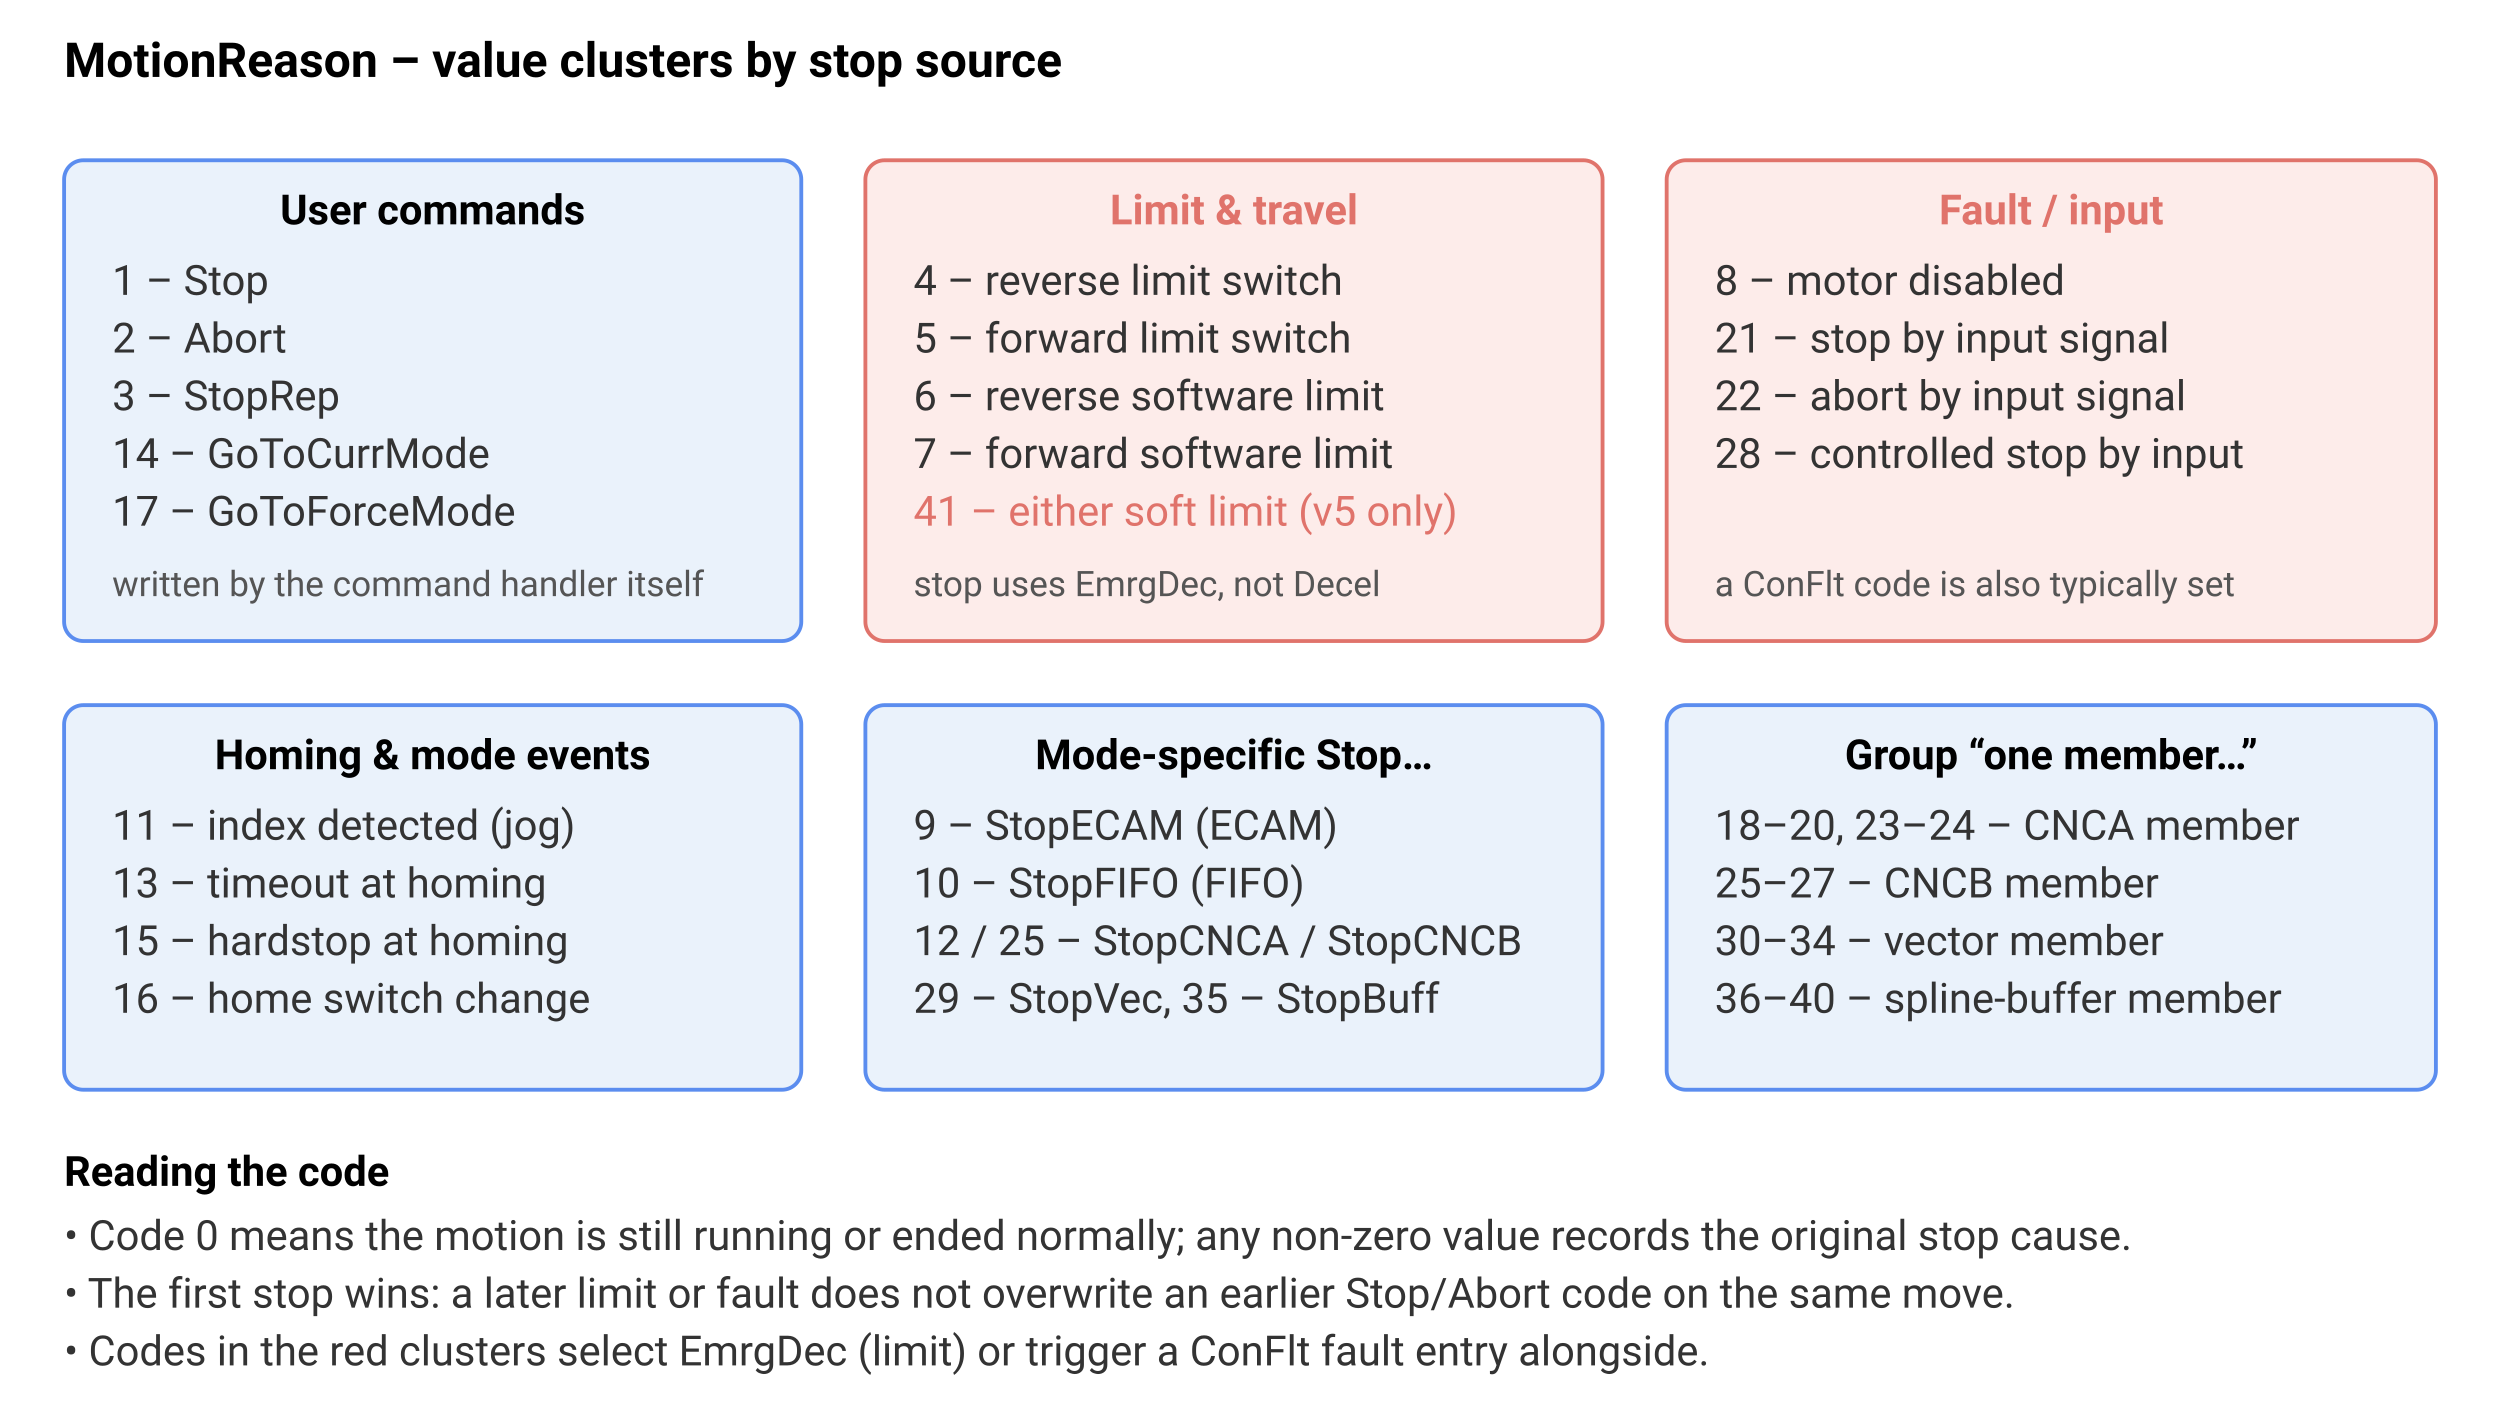
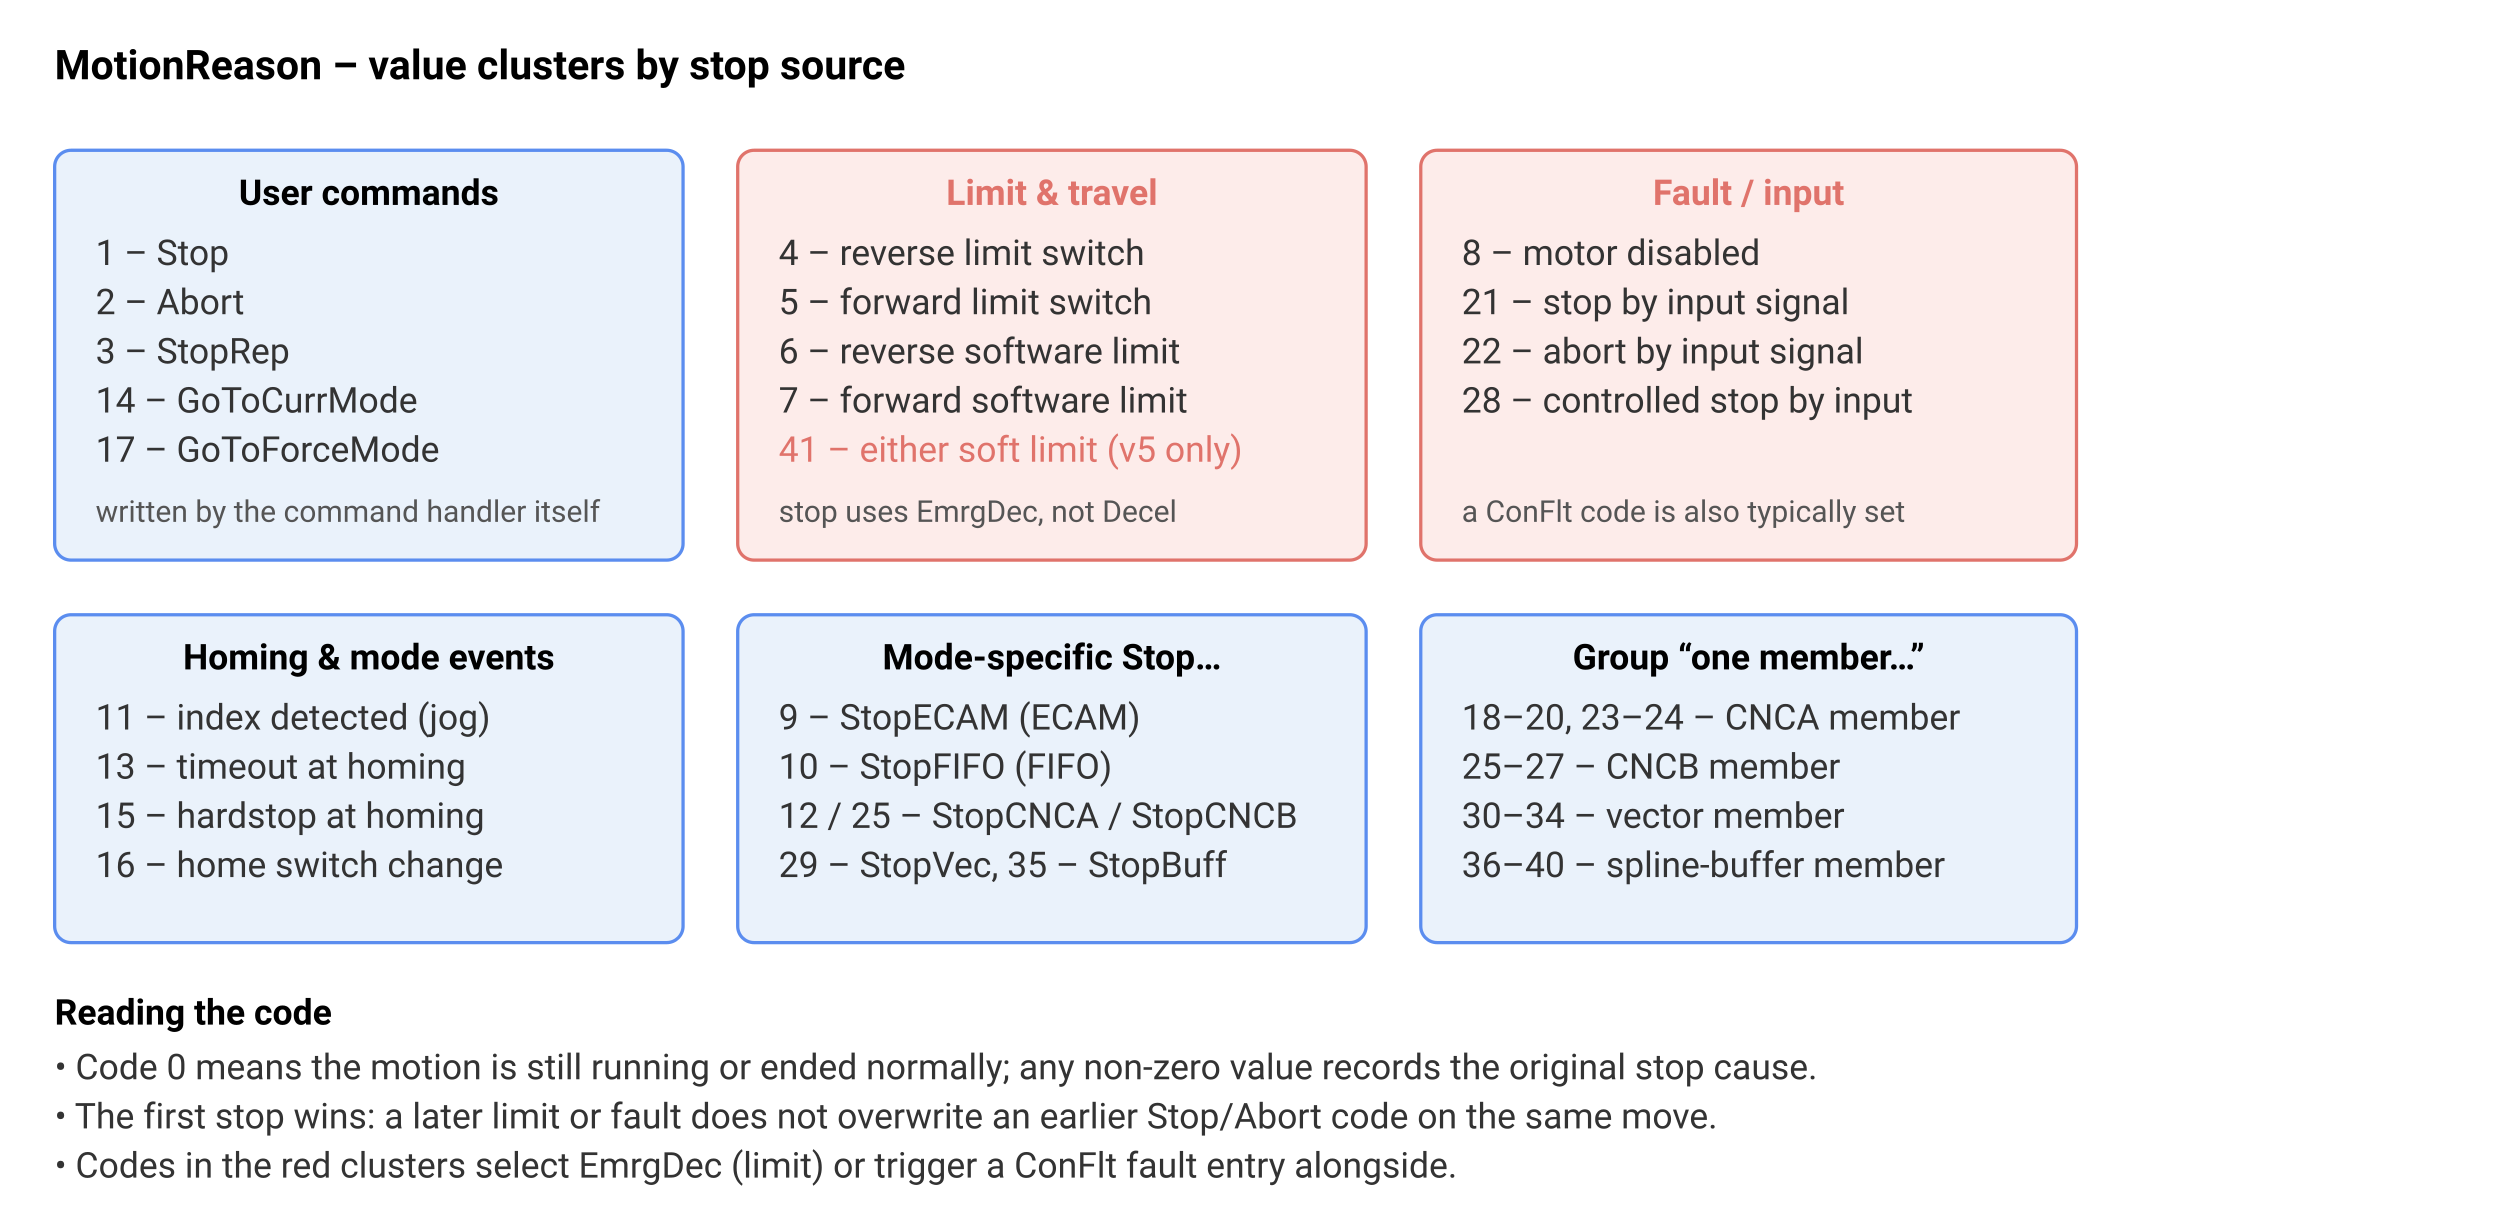
- <svg xmlns="http://www.w3.org/2000/svg" width="780" height="440" viewBox="0 0 780 440" font-family="-apple-system,Segoe UI,Roboto,sans-serif" font-size="13" role="img" aria-label="MotionReason value clusters by stop source: user commands such as Stop and Abort; limit and travel codes including limit switches, software limits and EmrgDec stops; fault and input codes that typically accompany a ConFlt entry; homing and mode events; mode-specific Stop commands for ECAM, FIFO, CNC, Vector and Buffer; and group member codes for CNCA, CNCB, vector and spline-buffer member axes.">
+ <svg xmlns="http://www.w3.org/2000/svg" width="915" height="449" viewBox="0 -5 915 449" font-family="-apple-system,Segoe UI,Roboto,sans-serif" font-size="13" role="img" aria-label="MotionReason value clusters by stop source: user commands such as Stop and Abort; limit and travel codes including limit switches, software limits and EmrgDec stops; fault and input codes that typically accompany a ConFlt entry; homing and mode events; mode-specific Stop commands for ECAM, FIFO, CNC, Vector and Buffer; and group member codes for CNCA, CNCB, vector and spline-buffer member axes.">
  <defs>
    <marker id="arrow" markerWidth="8" markerHeight="8" refX="6" refY="3" orient="auto">
      <path d="M0,0 L6,3 L0,6 Z" fill="#5b6b7b" />
    </marker>
  </defs>
  <text x="20" y="24" font-size="15" font-weight="bold">MotionReason – value clusters by stop source</text>
  <rect x="20" y="50" width="230" height="150" rx="6" fill="#eaf2fb" stroke="#5b8def" stroke-width="1.2" />
  <text x="135" y="70" text-anchor="middle" font-weight="bold">User commands</text>
  <text x="35" y="92" fill="#333">1 – Stop</text>
  <text x="35" y="110" fill="#333">2 – Abort</text>
  <text x="35" y="128" fill="#333">3 – StopRep</text>
  <text x="35" y="146" fill="#333">14 – GoToCurrMode</text>
  <text x="35" y="164" fill="#333">17 – GoToForceMode</text>
  <text x="35" y="186" fill="#555" font-size="11">written by the command handler itself</text>
  <rect x="270" y="50" width="230" height="150" rx="6" fill="#fdecea" stroke="#e0736b" stroke-width="1.2" />
  <text x="385" y="70" text-anchor="middle" font-weight="bold" fill="#e0736b">Limit &amp; travel</text>
  <text x="285" y="92" fill="#333">4 – reverse limit switch</text>
  <text x="285" y="110" fill="#333">5 – forward limit switch</text>
  <text x="285" y="128" fill="#333">6 – reverse software limit</text>
  <text x="285" y="146" fill="#333">7 – forward software limit</text>
  <text x="285" y="164" fill="#e0736b">41 – either soft limit (v5 only)</text>
  <text x="285" y="186" fill="#555" font-size="11">stop uses EmrgDec, not Decel</text>
  <rect x="520" y="50" width="240" height="150" rx="6" fill="#fdecea" stroke="#e0736b" stroke-width="1.2" />
  <text x="640" y="70" text-anchor="middle" font-weight="bold" fill="#e0736b">Fault / input</text>
  <text x="535" y="92" fill="#333">8 – motor disabled</text>
  <text x="535" y="110" fill="#333">21 – stop by input signal</text>
  <text x="535" y="128" fill="#333">22 – abort by input signal</text>
  <text x="535" y="146" fill="#333">28 – controlled stop by input</text>
  <text x="535" y="186" fill="#555" font-size="11">a ConFlt code is also typically set</text>
  <rect x="20" y="220" width="230" height="120" rx="6" fill="#eaf2fb" stroke="#5b8def" stroke-width="1.2" />
  <text x="135" y="240" text-anchor="middle" font-weight="bold">Homing &amp; mode events</text>
  <text x="35" y="262" fill="#333">11 – index detected (jog)</text>
  <text x="35" y="280" fill="#333">13 – timeout at homing</text>
  <text x="35" y="298" fill="#333">15 – hardstop at homing</text>
  <text x="35" y="316" fill="#333">16 – home switch change</text>
  <rect x="270" y="220" width="230" height="120" rx="6" fill="#eaf2fb" stroke="#5b8def" stroke-width="1.2" />
  <text x="385" y="240" text-anchor="middle" font-weight="bold">Mode-specific Stop…</text>
  <text x="285" y="262" fill="#333">9 – StopECAM (ECAM)</text>
  <text x="285" y="280" fill="#333">10 – StopFIFO (FIFO)</text>
  <text x="285" y="298" fill="#333">12 / 25 – StopCNCA / StopCNCB</text>
  <text x="285" y="316" fill="#333">29 – StopVec, 35 – StopBuff</text>
  <rect x="520" y="220" width="240" height="120" rx="6" fill="#eaf2fb" stroke="#5b8def" stroke-width="1.2" />
  <text x="640" y="240" text-anchor="middle" font-weight="bold">Group “one member…”</text>
  <text x="535" y="262" fill="#333">18–20, 23–24 – CNCA member</text>
  <text x="535" y="280" fill="#333">25–27 – CNCB member</text>
  <text x="535" y="298" fill="#333">30–34 – vector member</text>
  <text x="535" y="316" fill="#333">36–40 – spline-buffer member</text>
  <text x="20" y="370" font-weight="bold">Reading the code</text>
  <text x="20" y="390" fill="#333">• Code 0 means the motion is still running or ended normally; any non-zero value records the original stop cause.</text>
  <text x="20" y="408" fill="#333">• The first stop wins: a later limit or fault does not overwrite an earlier Stop/Abort code on the same move.</text>
  <text x="20" y="426" fill="#333">• Codes in the red clusters select EmrgDec (limit) or trigger a ConFlt fault entry alongside.</text>
</svg>
